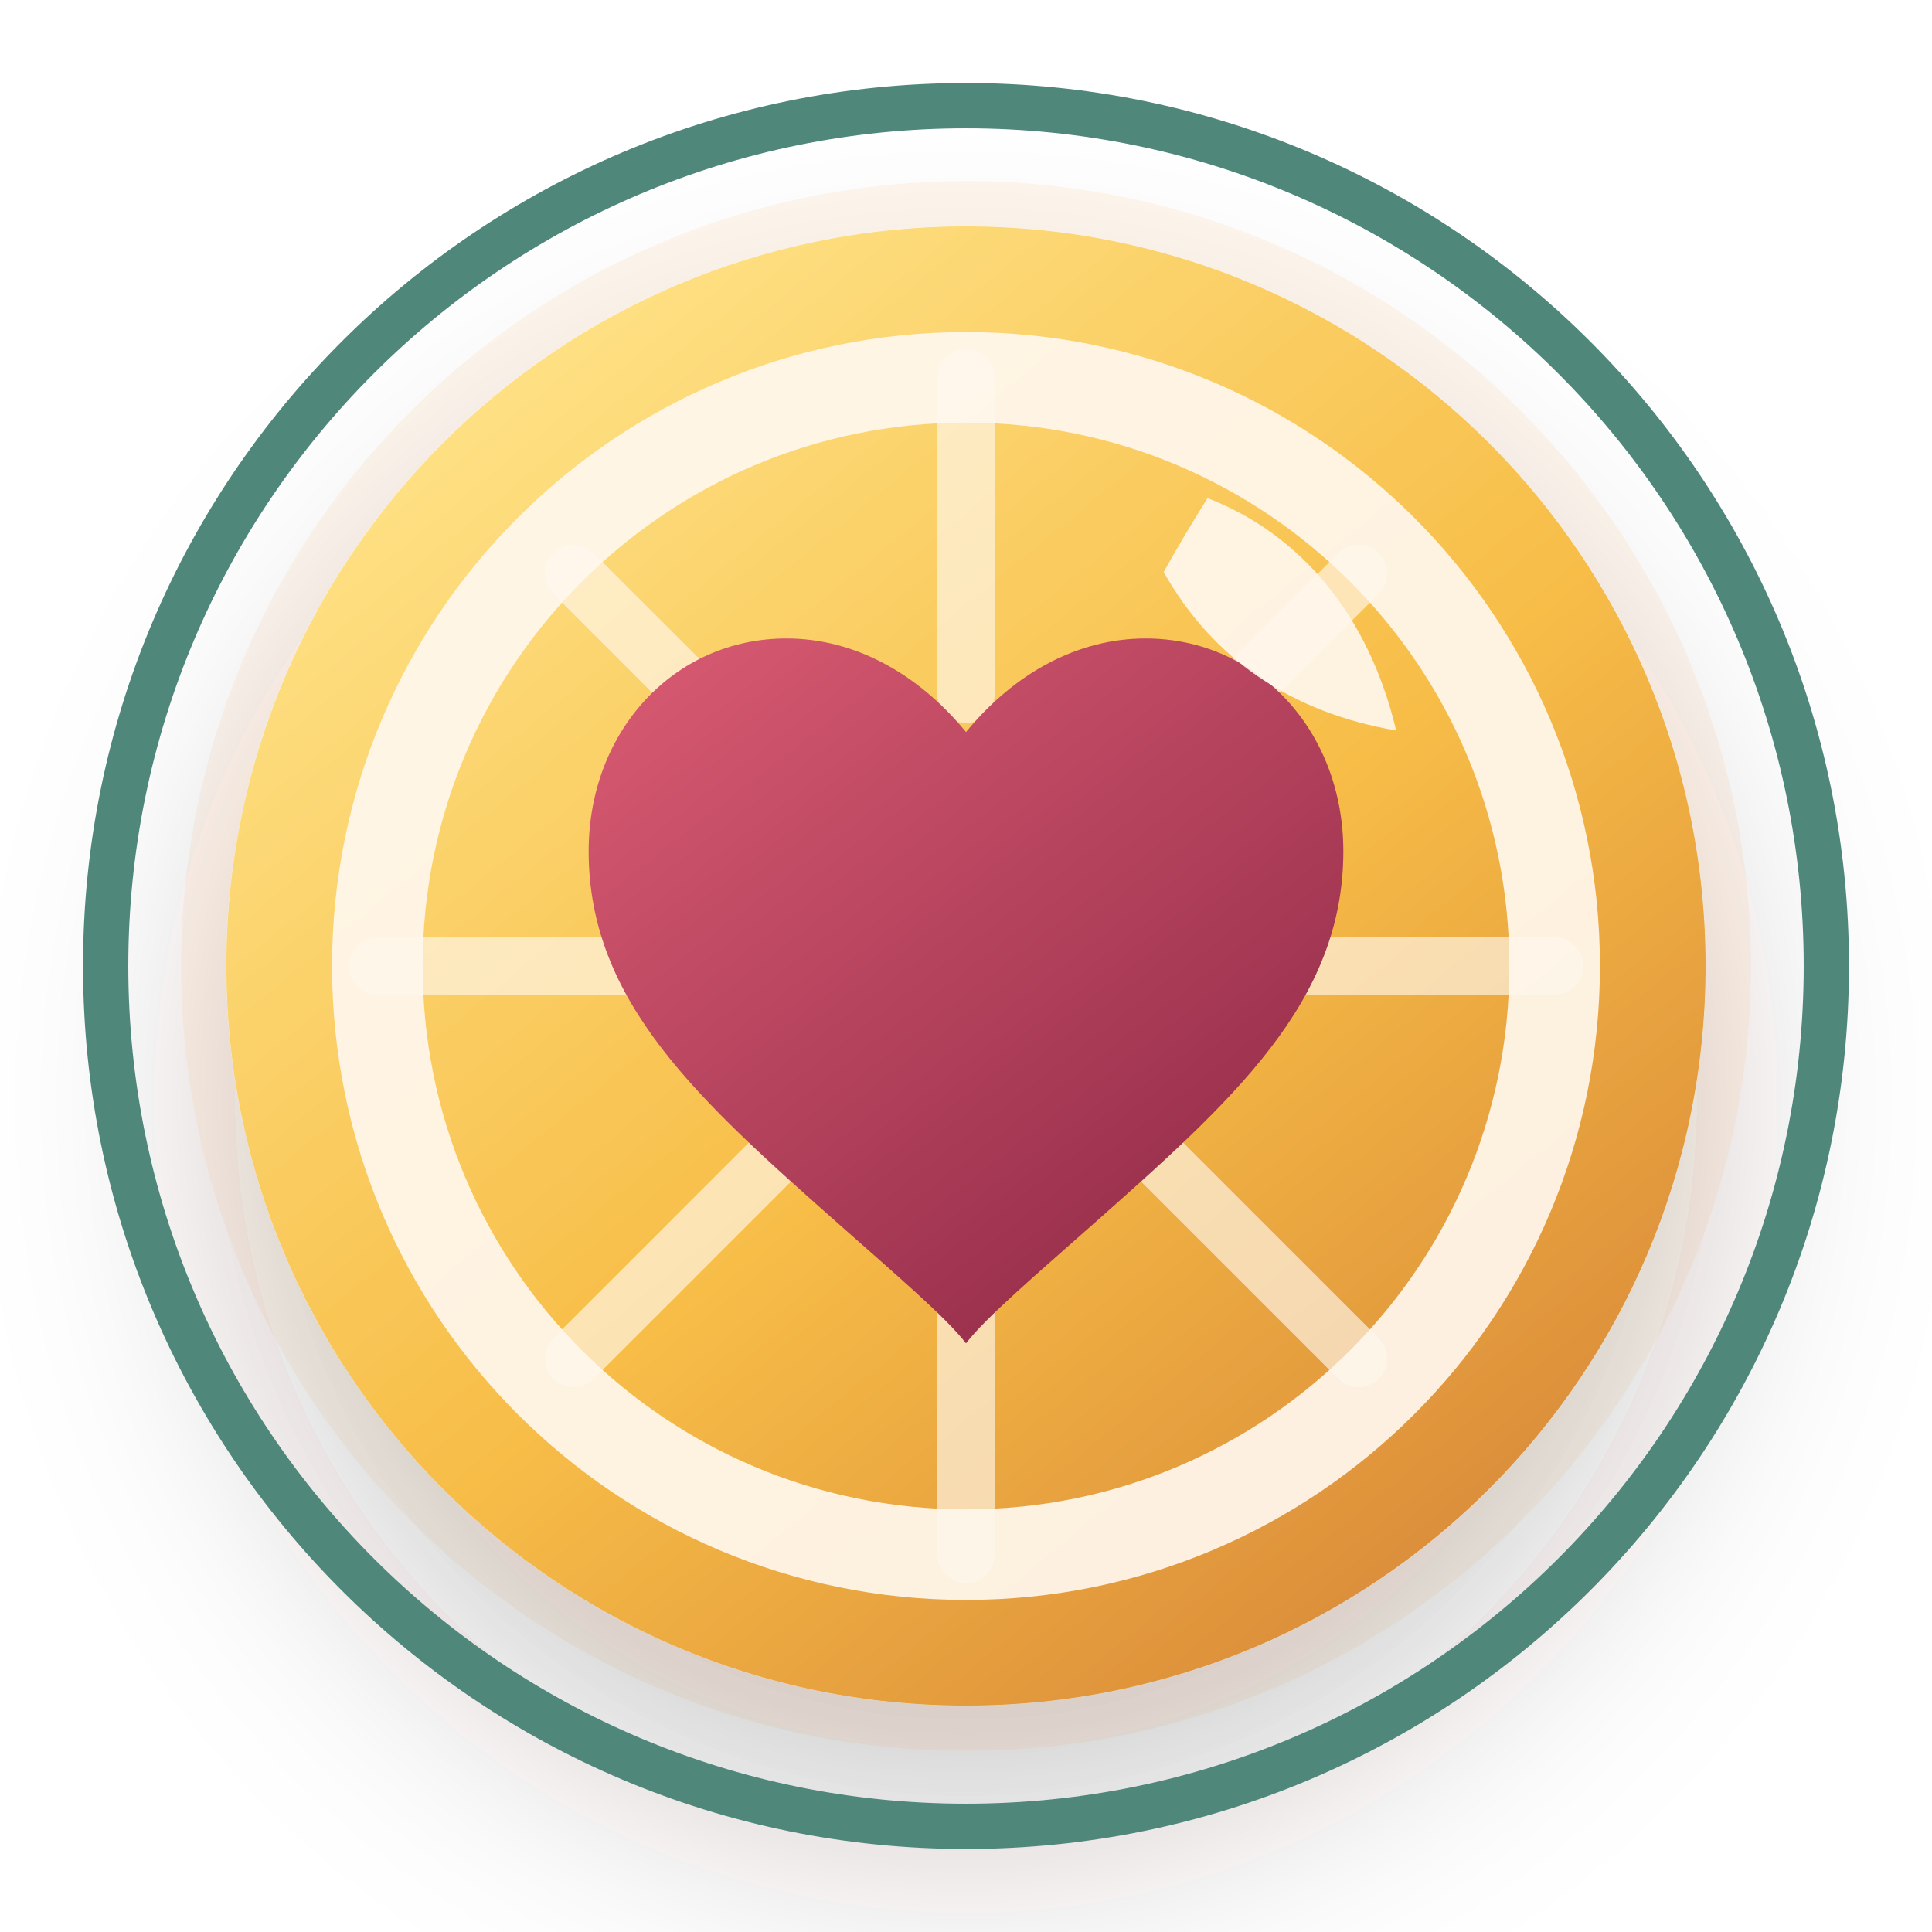
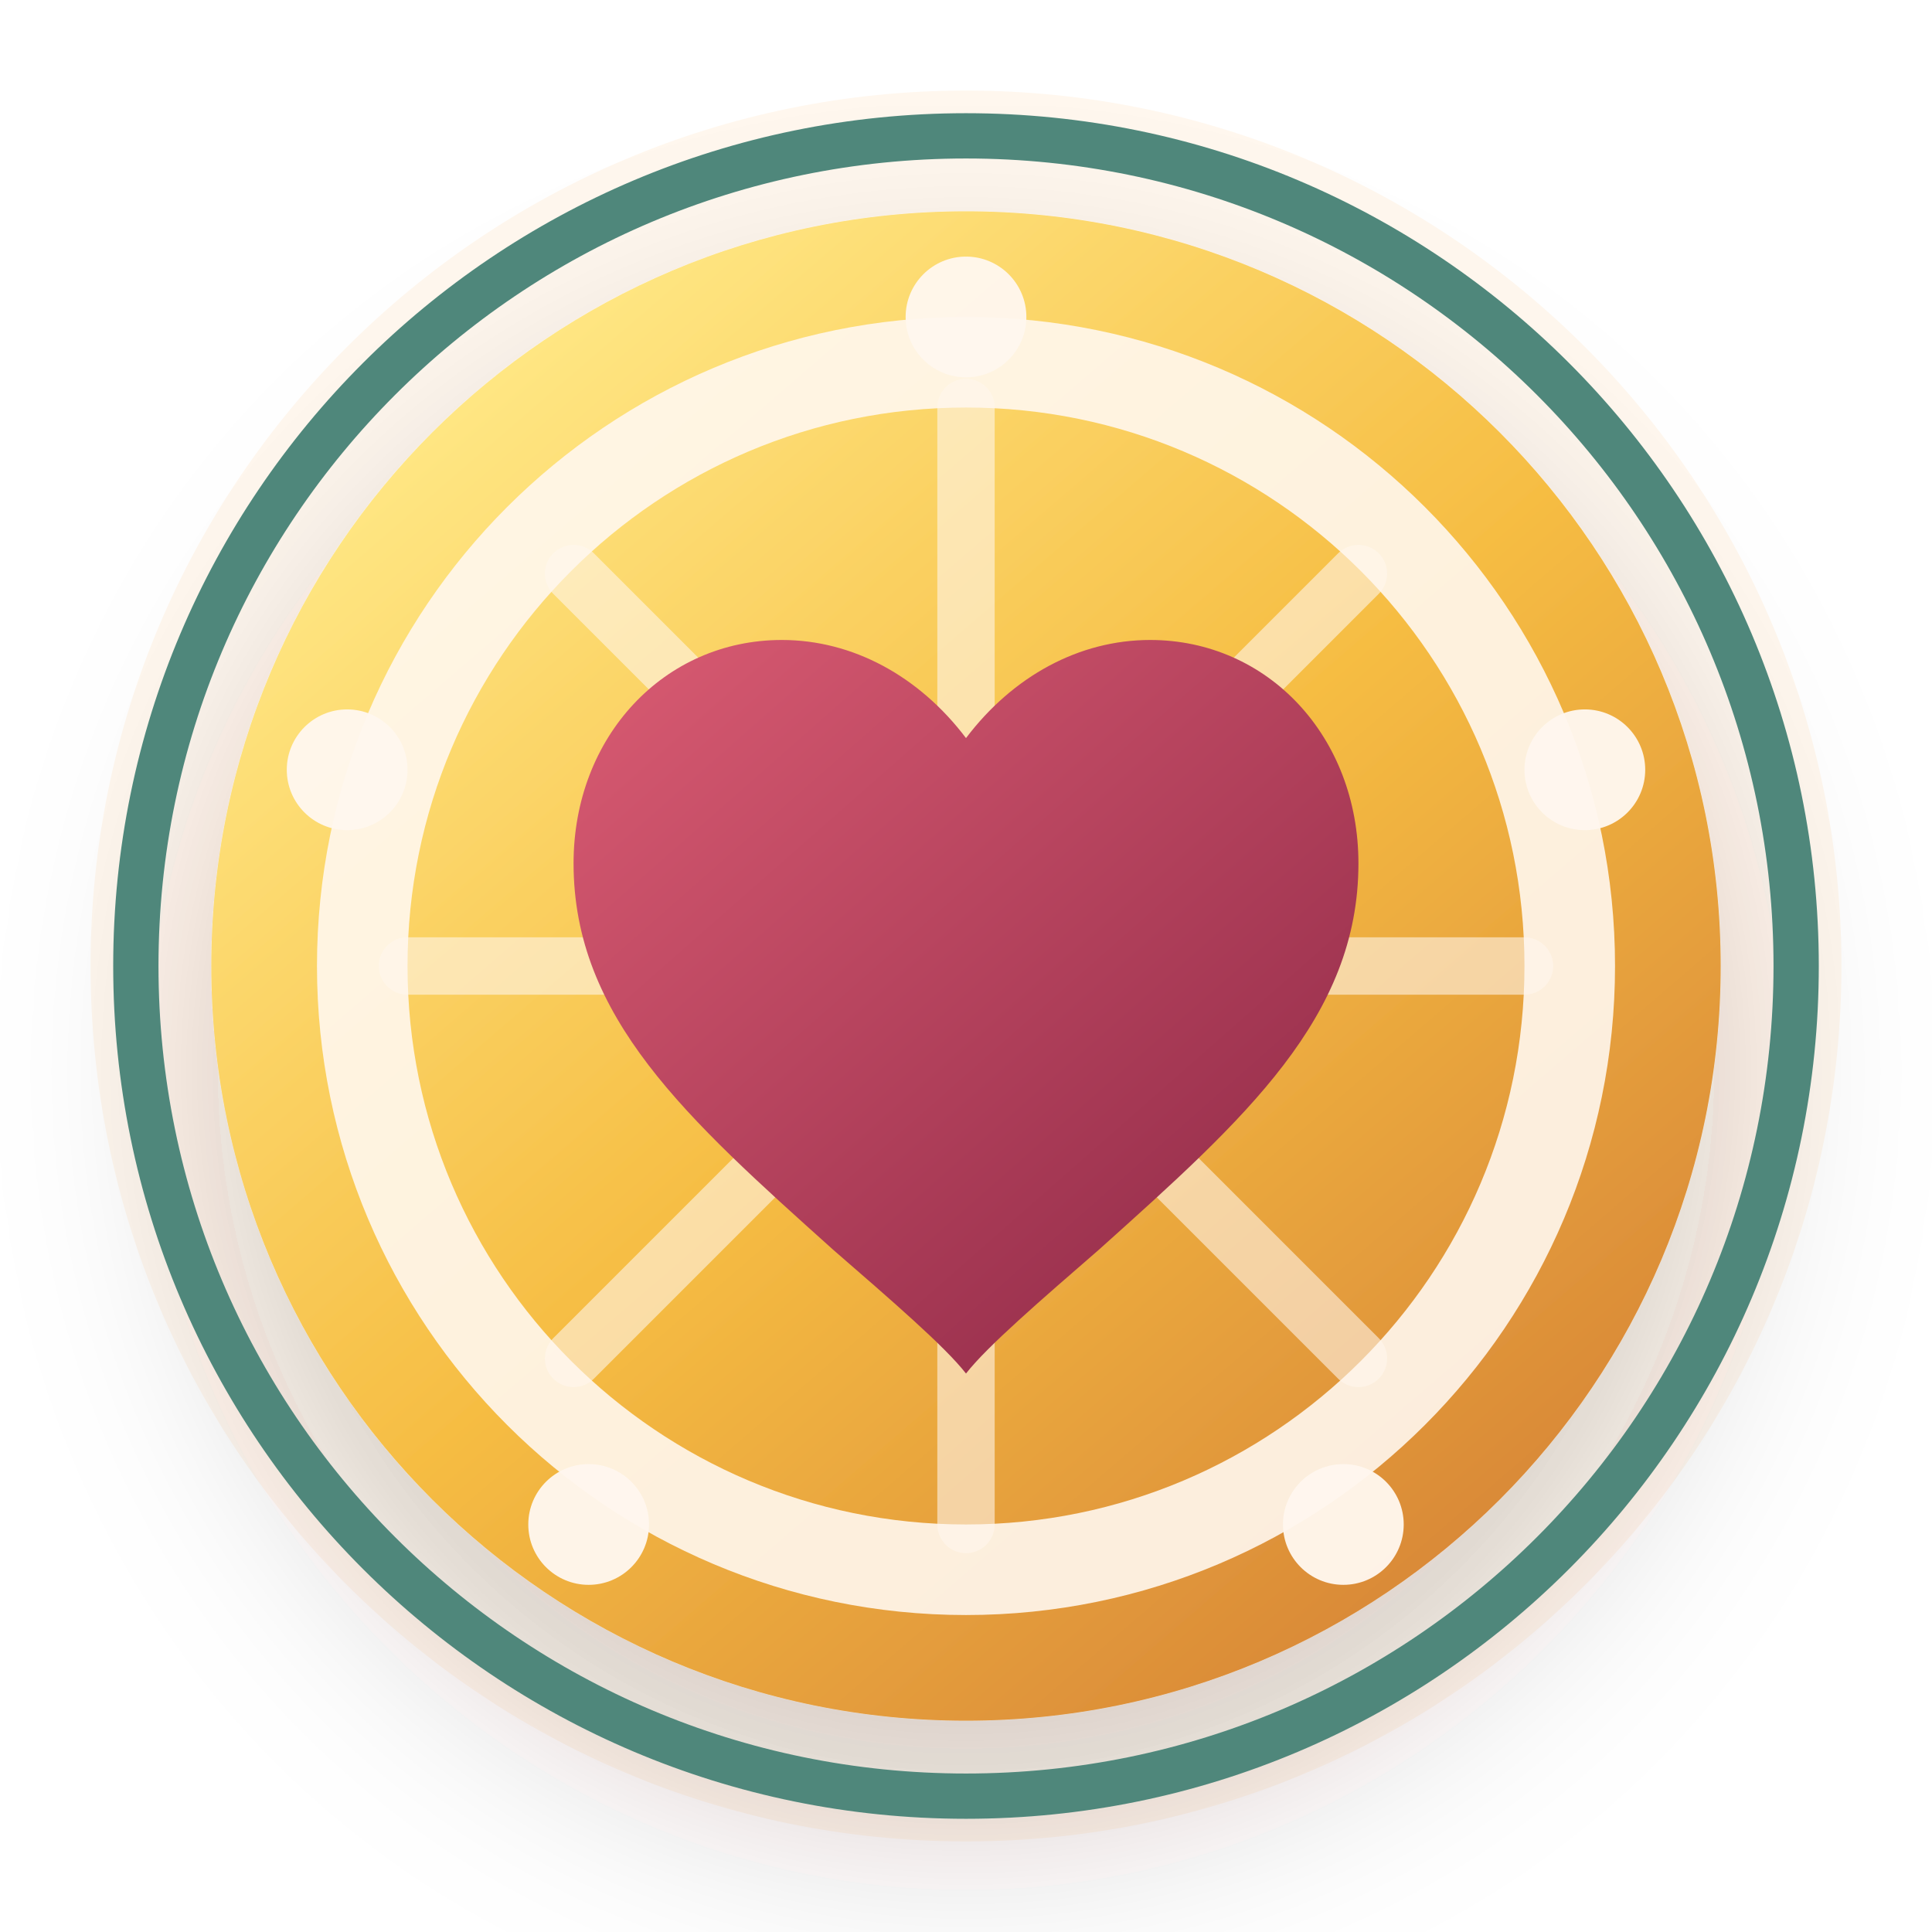
<svg xmlns="http://www.w3.org/2000/svg" viewBox="0 0 128 128" role="img" aria-labelledby="title desc">
  <defs>
-     <linearGradient id="lemon" x1="28" y1="20" x2="100" y2="108" gradientUnits="userSpaceOnUse">
-       <stop offset="0" stop-color="#ffe58b" />
-       <stop offset="0.55" stop-color="#f7bd47" />
+     <linearGradient id="lemon" x1="31" y1="25" x2="99" y2="104" gradientUnits="userSpaceOnUse">
+       <stop offset="0" stop-color="#ffe784" />
+       <stop offset="0.5" stop-color="#f6bd43" />
      <stop offset="1" stop-color="#d88737" />
    </linearGradient>
-     <linearGradient id="heart" x1="45" y1="39" x2="83" y2="88" gradientUnits="userSpaceOnUse">
+     <linearGradient id="heart" x1="42" y1="40" x2="86" y2="90" gradientUnits="userSpaceOnUse">
      <stop offset="0" stop-color="#d95b72" />
      <stop offset="1" stop-color="#8f2947" />
    </linearGradient>
    <filter id="softShadow" x="-20%" y="-20%" width="140%" height="140%">
-       <feDropShadow dx="0" dy="9" stdDeviation="8" flood-color="#3a241f" flood-opacity="0.22" />
+       <feDropShadow dx="0" dy="7" stdDeviation="7" flood-color="#3a241f" flood-opacity="0.2" />
    </filter>
  </defs>
-   <circle cx="64" cy="64" r="52" fill="#fff7ee" />
-   <circle cx="64" cy="64" r="49" fill="url(#lemon)" filter="url(#softShadow)" />
-   <circle cx="64" cy="64" r="39" fill="none" stroke="#fff7ee" stroke-width="6" opacity="0.92" />
-   <g fill="#fff7ee" opacity="0.72">
-     <path d="M64 25v24" />
-     <path d="M64 79v24" />
-     <path d="M25 64h24" />
-     <path d="M79 64h24" />
-     <path d="M36.4 36.4l17 17" />
-     <path d="M74.6 74.6l17 17" />
-     <path d="M91.6 36.4l-17 17" />
-     <path d="M53.4 74.6l-17 17" />
+   <circle cx="64" cy="64" r="58" fill="#fff7ee" />
+   <circle cx="64" cy="64" r="50" fill="url(#lemon)" filter="url(#softShadow)" />
+   <circle cx="64" cy="64" r="40" fill="none" stroke="#fff7ee" stroke-width="6" opacity="0.9" />
+   <g stroke="#fff7ee" stroke-linecap="round" stroke-width="3.8" opacity="0.58">
+     <path d="M64 27v20" />
+     <path d="M64 81v20" />
+     <path d="M27 64h20" />
+     <path d="M81 64h20" />
+     <path d="M38 38l14 14" />
+     <path d="M76 76l14 14" />
+     <path d="M90 38 76 52" />
+     <path d="M52 76 38 90" />
  </g>
-   <g stroke="#fff7ee" stroke-linecap="round" stroke-width="3.8" opacity="0.65">
-     <path d="M64 25v21" />
-     <path d="M64 82v21" />
-     <path d="M25 64h21" />
-     <path d="M82 64h21" />
-     <path d="M38 38l15 15" />
-     <path d="M75 75l15 15" />
-     <path d="M90 38L75 53" />
-     <path d="M53 75L38 90" />
+   <g fill="#fff7ee" opacity="0.96">
+     <circle cx="64" cy="21" r="4" />
+     <circle cx="105" cy="51" r="4" />
+     <circle cx="89" cy="101" r="4" />
+     <circle cx="39" cy="101" r="4" />
+     <circle cx="23" cy="51" r="4" />
  </g>
-   <path fill="url(#heart)" d="M64 89c-1.3-1.7-4.7-4.6-8.2-7.7C46.3 72.9 39 66.4 39 56.4c0-8 5.7-14.1 13.1-14.1 4.5 0 8.7 2.3 11.9 6.2 3.2-3.9 7.4-6.2 11.9-6.2 7.4 0 13.1 6.1 13.1 14.1 0 10-7.3 16.5-16.8 24.9-3.5 3.1-6.9 6-8.2 7.7Z" />
-   <path fill="#fff7ee" d="M80 33c6.2 2.4 10.7 7.8 12.5 15.4-7-1.2-12.2-4.8-15.4-10.5 1.1-2 2.1-3.6 2.9-4.9Z" opacity="0.92" />
-   <circle cx="64" cy="64" r="57" fill="none" stroke="#4f877b" stroke-width="3" />
+   <path fill="url(#heart)" d="M64 91c-1.4-1.8-5-4.9-8.8-8.2C45.5 74.1 38 67.4 38 57.2c0-8.4 6-14.8 13.8-14.8 4.7 0 9.1 2.4 12.2 6.5 3.1-4.1 7.5-6.5 12.2-6.5 7.8 0 13.8 6.4 13.8 14.8 0 10.2-7.5 16.9-17.2 25.6-3.8 3.3-7.4 6.4-8.8 8.2Z" />
+   <circle cx="64" cy="64" r="55" fill="none" stroke="#4f877b" stroke-width="3" />
</svg>
